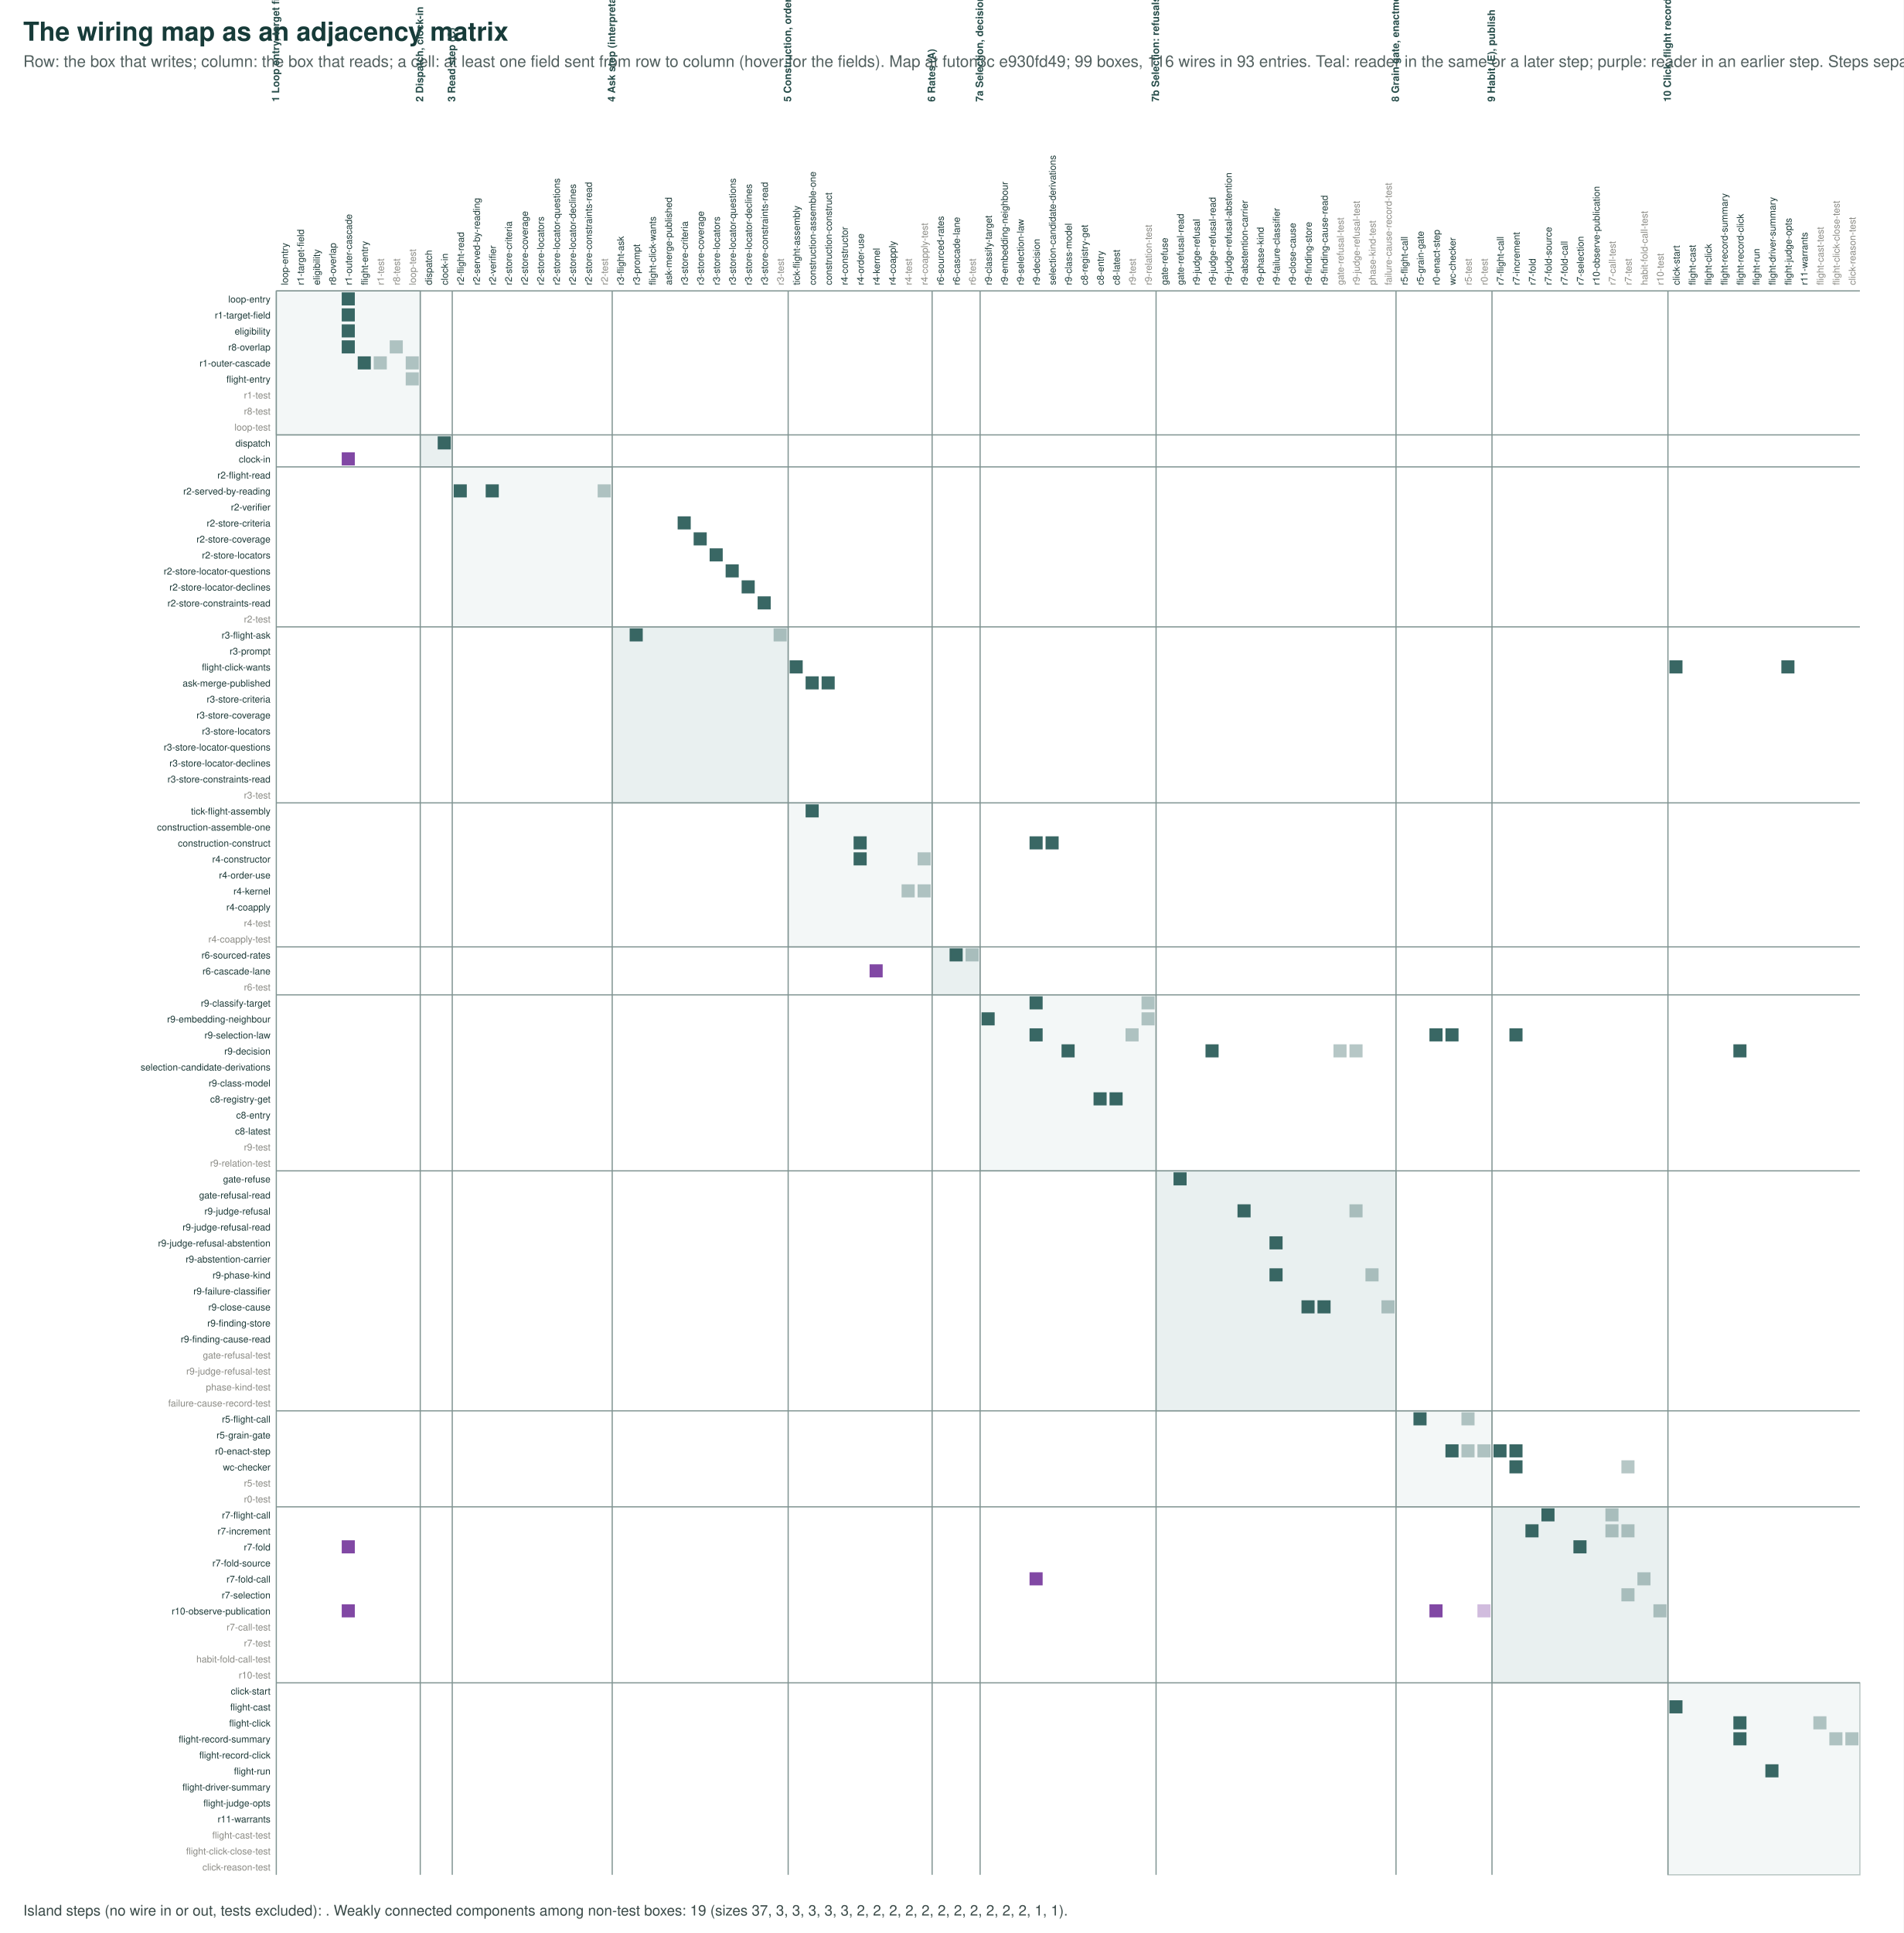
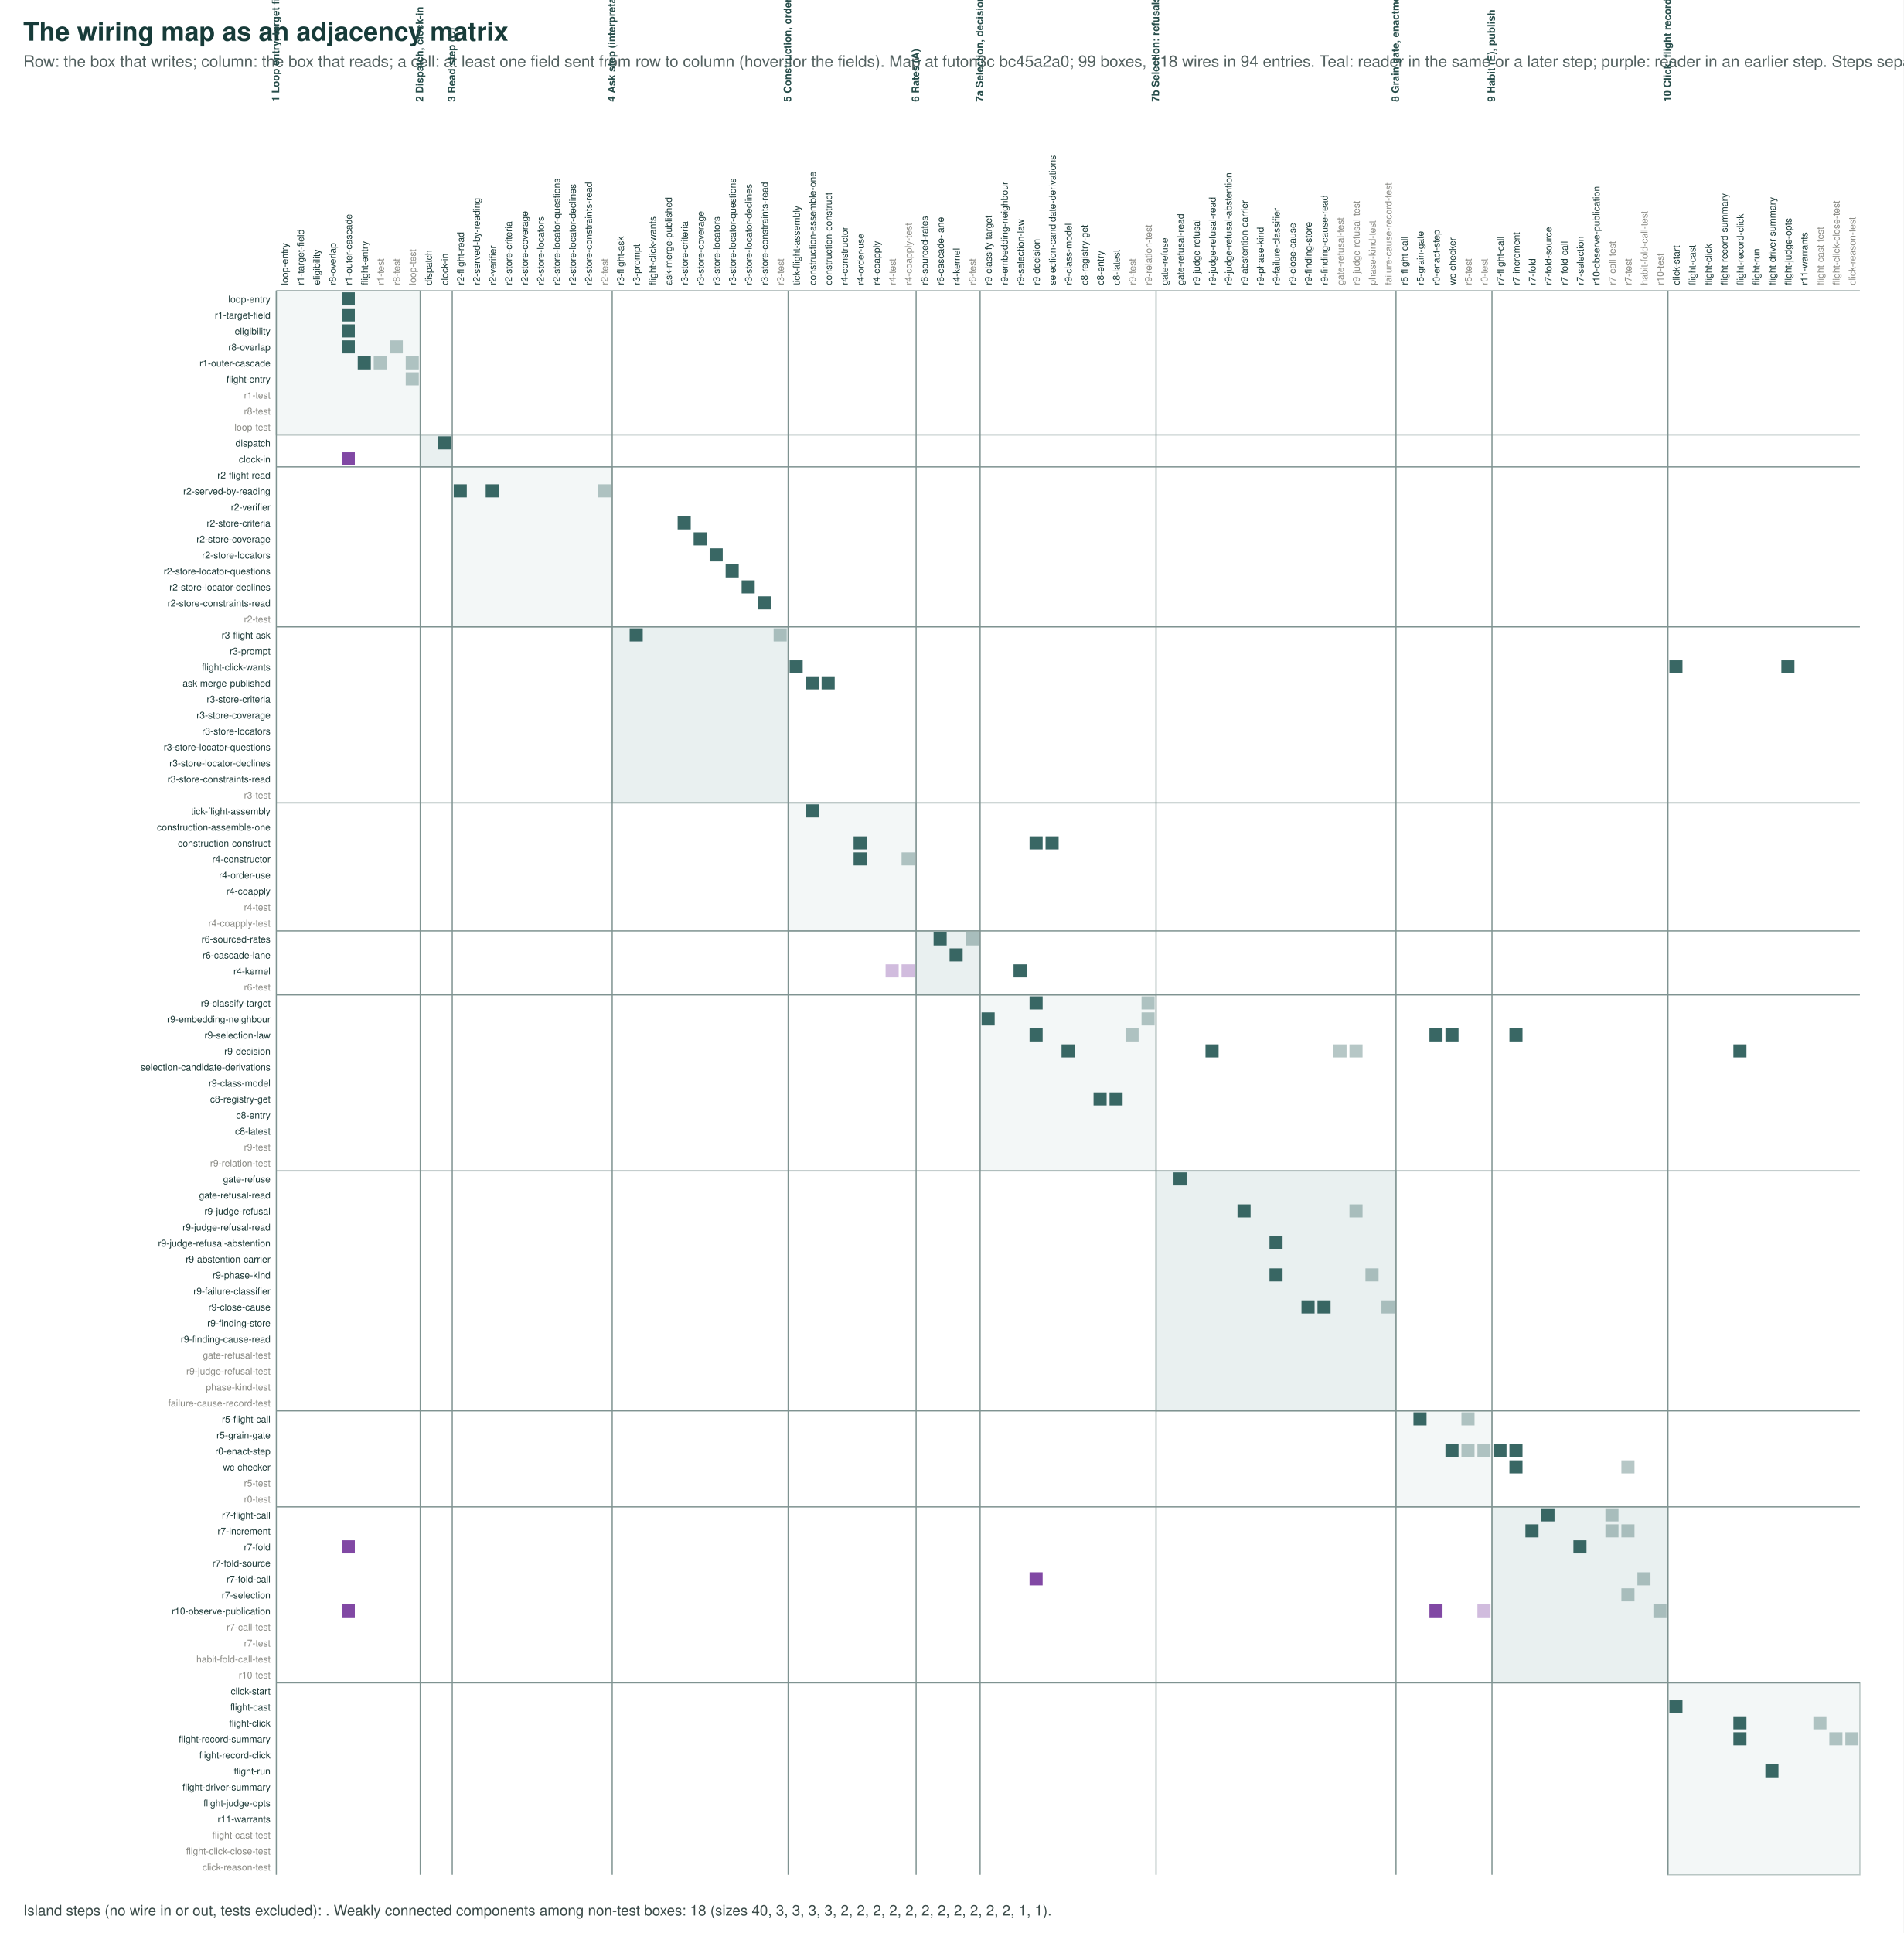
<svg xmlns="http://www.w3.org/2000/svg" width="1309" height="1329" viewBox="0 0 1309 1329" font-family="ui-sans-serif, system-ui, Helvetica, Arial, sans-serif">
  <rect width="1309" height="1329" fill="white" />
  <text x="16" y="28" font-size="18" font-weight="700" fill="#173b39">The wiring map as an adjacency matrix</text>
-   <text x="16" y="46" font-size="11" fill="#52605f">Row: the box that writes; column: the box that reads; a cell: at least one field sent from row to column (hover for the fields). Map at futon3c e930fd49; 99 boxes, 116 wires in 93 entries. Teal: reader in the same or a later step; purple: reader in an earlier step. Steps separated by lines, in flight order.</text>
+   <text x="16" y="46" font-size="11" fill="#52605f">Row: the box that writes; column: the box that reads; a cell: at least one field sent from row to column (hover for the fields). Map at futon3c bc45a2a0; 99 boxes, 118 wires in 94 entries. Teal: reader in the same or a later step; purple: reader in an earlier step. Steps separated by lines, in flight order.</text>
  <text x="186" y="208" font-size="6.5" text-anchor="end" fill="#1d3a38">loop-entry</text>
  <text x="198" y="196" font-size="6.5" fill="#1d3a38" transform="rotate(-90 198 196)">loop-entry</text>
  <text x="186" y="219" font-size="6.5" text-anchor="end" fill="#1d3a38">r1-target-field</text>
  <text x="209" y="196" font-size="6.5" fill="#1d3a38" transform="rotate(-90 209 196)">r1-target-field</text>
  <text x="186" y="230" font-size="6.5" text-anchor="end" fill="#1d3a38">eligibility</text>
  <text x="220" y="196" font-size="6.5" fill="#1d3a38" transform="rotate(-90 220 196)">eligibility</text>
  <text x="186" y="241" font-size="6.5" text-anchor="end" fill="#1d3a38">r8-overlap</text>
  <text x="231" y="196" font-size="6.5" fill="#1d3a38" transform="rotate(-90 231 196)">r8-overlap</text>
  <text x="186" y="252" font-size="6.5" text-anchor="end" fill="#1d3a38">r1-outer-cascade</text>
  <text x="242" y="196" font-size="6.5" fill="#1d3a38" transform="rotate(-90 242 196)">r1-outer-cascade</text>
  <text x="186" y="263" font-size="6.5" text-anchor="end" fill="#1d3a38">flight-entry</text>
  <text x="253" y="196" font-size="6.5" fill="#1d3a38" transform="rotate(-90 253 196)">flight-entry</text>
  <text x="186" y="274" font-size="6.5" text-anchor="end" fill="#8a8a84">r1-test</text>
  <text x="264" y="196" font-size="6.5" fill="#8a8a84" transform="rotate(-90 264 196)">r1-test</text>
  <text x="186" y="285" font-size="6.5" text-anchor="end" fill="#8a8a84">r8-test</text>
  <text x="275" y="196" font-size="6.5" fill="#8a8a84" transform="rotate(-90 275 196)">r8-test</text>
  <text x="186" y="296" font-size="6.5" text-anchor="end" fill="#8a8a84">loop-test</text>
  <text x="286" y="196" font-size="6.5" fill="#8a8a84" transform="rotate(-90 286 196)">loop-test</text>
  <text x="186" y="307" font-size="6.5" text-anchor="end" fill="#1d3a38">dispatch</text>
  <text x="297" y="196" font-size="6.5" fill="#1d3a38" transform="rotate(-90 297 196)">dispatch</text>
  <text x="186" y="318" font-size="6.5" text-anchor="end" fill="#1d3a38">clock-in</text>
  <text x="308" y="196" font-size="6.5" fill="#1d3a38" transform="rotate(-90 308 196)">clock-in</text>
  <text x="186" y="329" font-size="6.5" text-anchor="end" fill="#1d3a38">r2-flight-read</text>
  <text x="319" y="196" font-size="6.5" fill="#1d3a38" transform="rotate(-90 319 196)">r2-flight-read</text>
  <text x="186" y="340" font-size="6.5" text-anchor="end" fill="#1d3a38">r2-served-by-reading</text>
  <text x="330" y="196" font-size="6.5" fill="#1d3a38" transform="rotate(-90 330 196)">r2-served-by-reading</text>
  <text x="186" y="351" font-size="6.5" text-anchor="end" fill="#1d3a38">r2-verifier</text>
  <text x="341" y="196" font-size="6.5" fill="#1d3a38" transform="rotate(-90 341 196)">r2-verifier</text>
  <text x="186" y="362" font-size="6.5" text-anchor="end" fill="#1d3a38">r2-store-criteria</text>
  <text x="352" y="196" font-size="6.5" fill="#1d3a38" transform="rotate(-90 352 196)">r2-store-criteria</text>
  <text x="186" y="373" font-size="6.5" text-anchor="end" fill="#1d3a38">r2-store-coverage</text>
  <text x="363" y="196" font-size="6.5" fill="#1d3a38" transform="rotate(-90 363 196)">r2-store-coverage</text>
  <text x="186" y="384" font-size="6.5" text-anchor="end" fill="#1d3a38">r2-store-locators</text>
  <text x="374" y="196" font-size="6.5" fill="#1d3a38" transform="rotate(-90 374 196)">r2-store-locators</text>
  <text x="186" y="395" font-size="6.5" text-anchor="end" fill="#1d3a38">r2-store-locator-questions</text>
  <text x="385" y="196" font-size="6.5" fill="#1d3a38" transform="rotate(-90 385 196)">r2-store-locator-questions</text>
  <text x="186" y="406" font-size="6.5" text-anchor="end" fill="#1d3a38">r2-store-locator-declines</text>
  <text x="396" y="196" font-size="6.5" fill="#1d3a38" transform="rotate(-90 396 196)">r2-store-locator-declines</text>
  <text x="186" y="417" font-size="6.5" text-anchor="end" fill="#1d3a38">r2-store-constraints-read</text>
  <text x="407" y="196" font-size="6.5" fill="#1d3a38" transform="rotate(-90 407 196)">r2-store-constraints-read</text>
  <text x="186" y="428" font-size="6.5" text-anchor="end" fill="#8a8a84">r2-test</text>
  <text x="418" y="196" font-size="6.5" fill="#8a8a84" transform="rotate(-90 418 196)">r2-test</text>
  <text x="186" y="439" font-size="6.5" text-anchor="end" fill="#1d3a38">r3-flight-ask</text>
  <text x="429" y="196" font-size="6.5" fill="#1d3a38" transform="rotate(-90 429 196)">r3-flight-ask</text>
  <text x="186" y="450" font-size="6.5" text-anchor="end" fill="#1d3a38">r3-prompt</text>
  <text x="440" y="196" font-size="6.5" fill="#1d3a38" transform="rotate(-90 440 196)">r3-prompt</text>
  <text x="186" y="461" font-size="6.5" text-anchor="end" fill="#1d3a38">flight-click-wants</text>
  <text x="451" y="196" font-size="6.5" fill="#1d3a38" transform="rotate(-90 451 196)">flight-click-wants</text>
  <text x="186" y="472" font-size="6.5" text-anchor="end" fill="#1d3a38">ask-merge-published</text>
  <text x="462" y="196" font-size="6.5" fill="#1d3a38" transform="rotate(-90 462 196)">ask-merge-published</text>
  <text x="186" y="483" font-size="6.5" text-anchor="end" fill="#1d3a38">r3-store-criteria</text>
  <text x="473" y="196" font-size="6.5" fill="#1d3a38" transform="rotate(-90 473 196)">r3-store-criteria</text>
  <text x="186" y="494" font-size="6.5" text-anchor="end" fill="#1d3a38">r3-store-coverage</text>
  <text x="484" y="196" font-size="6.5" fill="#1d3a38" transform="rotate(-90 484 196)">r3-store-coverage</text>
  <text x="186" y="505" font-size="6.5" text-anchor="end" fill="#1d3a38">r3-store-locators</text>
  <text x="495" y="196" font-size="6.5" fill="#1d3a38" transform="rotate(-90 495 196)">r3-store-locators</text>
  <text x="186" y="516" font-size="6.5" text-anchor="end" fill="#1d3a38">r3-store-locator-questions</text>
  <text x="506" y="196" font-size="6.5" fill="#1d3a38" transform="rotate(-90 506 196)">r3-store-locator-questions</text>
  <text x="186" y="527" font-size="6.5" text-anchor="end" fill="#1d3a38">r3-store-locator-declines</text>
  <text x="517" y="196" font-size="6.5" fill="#1d3a38" transform="rotate(-90 517 196)">r3-store-locator-declines</text>
  <text x="186" y="538" font-size="6.5" text-anchor="end" fill="#1d3a38">r3-store-constraints-read</text>
  <text x="528" y="196" font-size="6.5" fill="#1d3a38" transform="rotate(-90 528 196)">r3-store-constraints-read</text>
  <text x="186" y="549" font-size="6.5" text-anchor="end" fill="#8a8a84">r3-test</text>
  <text x="539" y="196" font-size="6.5" fill="#8a8a84" transform="rotate(-90 539 196)">r3-test</text>
  <text x="186" y="560" font-size="6.5" text-anchor="end" fill="#1d3a38">tick-flight-assembly</text>
  <text x="550" y="196" font-size="6.5" fill="#1d3a38" transform="rotate(-90 550 196)">tick-flight-assembly</text>
  <text x="186" y="571" font-size="6.5" text-anchor="end" fill="#1d3a38">construction-assemble-one</text>
  <text x="561" y="196" font-size="6.5" fill="#1d3a38" transform="rotate(-90 561 196)">construction-assemble-one</text>
  <text x="186" y="582" font-size="6.5" text-anchor="end" fill="#1d3a38">construction-construct</text>
  <text x="572" y="196" font-size="6.5" fill="#1d3a38" transform="rotate(-90 572 196)">construction-construct</text>
  <text x="186" y="593" font-size="6.5" text-anchor="end" fill="#1d3a38">r4-constructor</text>
  <text x="583" y="196" font-size="6.5" fill="#1d3a38" transform="rotate(-90 583 196)">r4-constructor</text>
  <text x="186" y="604" font-size="6.5" text-anchor="end" fill="#1d3a38">r4-order-use</text>
  <text x="594" y="196" font-size="6.5" fill="#1d3a38" transform="rotate(-90 594 196)">r4-order-use</text>
-   <text x="186" y="615" font-size="6.5" text-anchor="end" fill="#1d3a38">r4-kernel</text>
-   <text x="605" y="196" font-size="6.5" fill="#1d3a38" transform="rotate(-90 605 196)">r4-kernel</text>
-   <text x="186" y="626" font-size="6.5" text-anchor="end" fill="#1d3a38">r4-coapply</text>
-   <text x="616" y="196" font-size="6.5" fill="#1d3a38" transform="rotate(-90 616 196)">r4-coapply</text>
-   <text x="186" y="637" font-size="6.5" text-anchor="end" fill="#8a8a84">r4-test</text>
-   <text x="627" y="196" font-size="6.5" fill="#8a8a84" transform="rotate(-90 627 196)">r4-test</text>
-   <text x="186" y="648" font-size="6.5" text-anchor="end" fill="#8a8a84">r4-coapply-test</text>
-   <text x="638" y="196" font-size="6.5" fill="#8a8a84" transform="rotate(-90 638 196)">r4-coapply-test</text>
-   <text x="186" y="659" font-size="6.5" text-anchor="end" fill="#1d3a38">r6-sourced-rates</text>
-   <text x="649" y="196" font-size="6.5" fill="#1d3a38" transform="rotate(-90 649 196)">r6-sourced-rates</text>
-   <text x="186" y="670" font-size="6.5" text-anchor="end" fill="#1d3a38">r6-cascade-lane</text>
-   <text x="660" y="196" font-size="6.5" fill="#1d3a38" transform="rotate(-90 660 196)">r6-cascade-lane</text>
+   <text x="186" y="615" font-size="6.5" text-anchor="end" fill="#1d3a38">r4-coapply</text>
+   <text x="605" y="196" font-size="6.5" fill="#1d3a38" transform="rotate(-90 605 196)">r4-coapply</text>
+   <text x="186" y="626" font-size="6.5" text-anchor="end" fill="#8a8a84">r4-test</text>
+   <text x="616" y="196" font-size="6.5" fill="#8a8a84" transform="rotate(-90 616 196)">r4-test</text>
+   <text x="186" y="637" font-size="6.5" text-anchor="end" fill="#8a8a84">r4-coapply-test</text>
+   <text x="627" y="196" font-size="6.5" fill="#8a8a84" transform="rotate(-90 627 196)">r4-coapply-test</text>
+   <text x="186" y="648" font-size="6.5" text-anchor="end" fill="#1d3a38">r6-sourced-rates</text>
+   <text x="638" y="196" font-size="6.5" fill="#1d3a38" transform="rotate(-90 638 196)">r6-sourced-rates</text>
+   <text x="186" y="659" font-size="6.5" text-anchor="end" fill="#1d3a38">r6-cascade-lane</text>
+   <text x="649" y="196" font-size="6.5" fill="#1d3a38" transform="rotate(-90 649 196)">r6-cascade-lane</text>
+   <text x="186" y="670" font-size="6.5" text-anchor="end" fill="#1d3a38">r4-kernel</text>
+   <text x="660" y="196" font-size="6.5" fill="#1d3a38" transform="rotate(-90 660 196)">r4-kernel</text>
  <text x="186" y="681" font-size="6.5" text-anchor="end" fill="#8a8a84">r6-test</text>
  <text x="671" y="196" font-size="6.5" fill="#8a8a84" transform="rotate(-90 671 196)">r6-test</text>
  <text x="186" y="692" font-size="6.5" text-anchor="end" fill="#1d3a38">r9-classify-target</text>
  <text x="682" y="196" font-size="6.5" fill="#1d3a38" transform="rotate(-90 682 196)">r9-classify-target</text>
  <text x="186" y="703" font-size="6.5" text-anchor="end" fill="#1d3a38">r9-embedding-neighbour</text>
  <text x="693" y="196" font-size="6.5" fill="#1d3a38" transform="rotate(-90 693 196)">r9-embedding-neighbour</text>
  <text x="186" y="714" font-size="6.5" text-anchor="end" fill="#1d3a38">r9-selection-law</text>
  <text x="704" y="196" font-size="6.5" fill="#1d3a38" transform="rotate(-90 704 196)">r9-selection-law</text>
  <text x="186" y="725" font-size="6.5" text-anchor="end" fill="#1d3a38">r9-decision</text>
  <text x="715" y="196" font-size="6.5" fill="#1d3a38" transform="rotate(-90 715 196)">r9-decision</text>
  <text x="186" y="736" font-size="6.5" text-anchor="end" fill="#1d3a38">selection-candidate-derivations</text>
  <text x="726" y="196" font-size="6.5" fill="#1d3a38" transform="rotate(-90 726 196)">selection-candidate-derivations</text>
  <text x="186" y="747" font-size="6.5" text-anchor="end" fill="#1d3a38">r9-class-model</text>
  <text x="737" y="196" font-size="6.5" fill="#1d3a38" transform="rotate(-90 737 196)">r9-class-model</text>
  <text x="186" y="758" font-size="6.5" text-anchor="end" fill="#1d3a38">c8-registry-get</text>
  <text x="748" y="196" font-size="6.5" fill="#1d3a38" transform="rotate(-90 748 196)">c8-registry-get</text>
  <text x="186" y="769" font-size="6.5" text-anchor="end" fill="#1d3a38">c8-entry</text>
  <text x="759" y="196" font-size="6.5" fill="#1d3a38" transform="rotate(-90 759 196)">c8-entry</text>
  <text x="186" y="780" font-size="6.5" text-anchor="end" fill="#1d3a38">c8-latest</text>
  <text x="770" y="196" font-size="6.5" fill="#1d3a38" transform="rotate(-90 770 196)">c8-latest</text>
  <text x="186" y="791" font-size="6.5" text-anchor="end" fill="#8a8a84">r9-test</text>
  <text x="781" y="196" font-size="6.5" fill="#8a8a84" transform="rotate(-90 781 196)">r9-test</text>
  <text x="186" y="802" font-size="6.5" text-anchor="end" fill="#8a8a84">r9-relation-test</text>
  <text x="792" y="196" font-size="6.5" fill="#8a8a84" transform="rotate(-90 792 196)">r9-relation-test</text>
  <text x="186" y="813" font-size="6.5" text-anchor="end" fill="#1d3a38">gate-refuse</text>
  <text x="803" y="196" font-size="6.5" fill="#1d3a38" transform="rotate(-90 803 196)">gate-refuse</text>
  <text x="186" y="824" font-size="6.5" text-anchor="end" fill="#1d3a38">gate-refusal-read</text>
  <text x="814" y="196" font-size="6.5" fill="#1d3a38" transform="rotate(-90 814 196)">gate-refusal-read</text>
  <text x="186" y="835" font-size="6.5" text-anchor="end" fill="#1d3a38">r9-judge-refusal</text>
  <text x="825" y="196" font-size="6.5" fill="#1d3a38" transform="rotate(-90 825 196)">r9-judge-refusal</text>
  <text x="186" y="846" font-size="6.5" text-anchor="end" fill="#1d3a38">r9-judge-refusal-read</text>
  <text x="836" y="196" font-size="6.5" fill="#1d3a38" transform="rotate(-90 836 196)">r9-judge-refusal-read</text>
  <text x="186" y="857" font-size="6.5" text-anchor="end" fill="#1d3a38">r9-judge-refusal-abstention</text>
  <text x="847" y="196" font-size="6.5" fill="#1d3a38" transform="rotate(-90 847 196)">r9-judge-refusal-abstention</text>
  <text x="186" y="868" font-size="6.5" text-anchor="end" fill="#1d3a38">r9-abstention-carrier</text>
  <text x="858" y="196" font-size="6.5" fill="#1d3a38" transform="rotate(-90 858 196)">r9-abstention-carrier</text>
  <text x="186" y="879" font-size="6.5" text-anchor="end" fill="#1d3a38">r9-phase-kind</text>
  <text x="869" y="196" font-size="6.5" fill="#1d3a38" transform="rotate(-90 869 196)">r9-phase-kind</text>
  <text x="186" y="890" font-size="6.5" text-anchor="end" fill="#1d3a38">r9-failure-classifier</text>
  <text x="880" y="196" font-size="6.5" fill="#1d3a38" transform="rotate(-90 880 196)">r9-failure-classifier</text>
  <text x="186" y="901" font-size="6.5" text-anchor="end" fill="#1d3a38">r9-close-cause</text>
  <text x="891" y="196" font-size="6.5" fill="#1d3a38" transform="rotate(-90 891 196)">r9-close-cause</text>
  <text x="186" y="912" font-size="6.5" text-anchor="end" fill="#1d3a38">r9-finding-store</text>
  <text x="902" y="196" font-size="6.5" fill="#1d3a38" transform="rotate(-90 902 196)">r9-finding-store</text>
  <text x="186" y="923" font-size="6.5" text-anchor="end" fill="#1d3a38">r9-finding-cause-read</text>
  <text x="913" y="196" font-size="6.5" fill="#1d3a38" transform="rotate(-90 913 196)">r9-finding-cause-read</text>
  <text x="186" y="934" font-size="6.5" text-anchor="end" fill="#8a8a84">gate-refusal-test</text>
  <text x="924" y="196" font-size="6.5" fill="#8a8a84" transform="rotate(-90 924 196)">gate-refusal-test</text>
  <text x="186" y="945" font-size="6.5" text-anchor="end" fill="#8a8a84">r9-judge-refusal-test</text>
  <text x="935" y="196" font-size="6.5" fill="#8a8a84" transform="rotate(-90 935 196)">r9-judge-refusal-test</text>
  <text x="186" y="956" font-size="6.5" text-anchor="end" fill="#8a8a84">phase-kind-test</text>
  <text x="946" y="196" font-size="6.5" fill="#8a8a84" transform="rotate(-90 946 196)">phase-kind-test</text>
  <text x="186" y="967" font-size="6.5" text-anchor="end" fill="#8a8a84">failure-cause-record-test</text>
  <text x="957" y="196" font-size="6.5" fill="#8a8a84" transform="rotate(-90 957 196)">failure-cause-record-test</text>
  <text x="186" y="978" font-size="6.5" text-anchor="end" fill="#1d3a38">r5-flight-call</text>
  <text x="968" y="196" font-size="6.5" fill="#1d3a38" transform="rotate(-90 968 196)">r5-flight-call</text>
  <text x="186" y="989" font-size="6.5" text-anchor="end" fill="#1d3a38">r5-grain-gate</text>
  <text x="979" y="196" font-size="6.5" fill="#1d3a38" transform="rotate(-90 979 196)">r5-grain-gate</text>
  <text x="186" y="1000" font-size="6.5" text-anchor="end" fill="#1d3a38">r0-enact-step</text>
  <text x="990" y="196" font-size="6.5" fill="#1d3a38" transform="rotate(-90 990 196)">r0-enact-step</text>
  <text x="186" y="1011" font-size="6.5" text-anchor="end" fill="#1d3a38">wc-checker</text>
  <text x="1001" y="196" font-size="6.5" fill="#1d3a38" transform="rotate(-90 1001 196)">wc-checker</text>
  <text x="186" y="1022" font-size="6.5" text-anchor="end" fill="#8a8a84">r5-test</text>
  <text x="1012" y="196" font-size="6.5" fill="#8a8a84" transform="rotate(-90 1012 196)">r5-test</text>
  <text x="186" y="1033" font-size="6.5" text-anchor="end" fill="#8a8a84">r0-test</text>
  <text x="1023" y="196" font-size="6.5" fill="#8a8a84" transform="rotate(-90 1023 196)">r0-test</text>
  <text x="186" y="1044" font-size="6.5" text-anchor="end" fill="#1d3a38">r7-flight-call</text>
  <text x="1034" y="196" font-size="6.5" fill="#1d3a38" transform="rotate(-90 1034 196)">r7-flight-call</text>
  <text x="186" y="1055" font-size="6.5" text-anchor="end" fill="#1d3a38">r7-increment</text>
  <text x="1045" y="196" font-size="6.5" fill="#1d3a38" transform="rotate(-90 1045 196)">r7-increment</text>
  <text x="186" y="1066" font-size="6.5" text-anchor="end" fill="#1d3a38">r7-fold</text>
  <text x="1056" y="196" font-size="6.5" fill="#1d3a38" transform="rotate(-90 1056 196)">r7-fold</text>
  <text x="186" y="1077" font-size="6.5" text-anchor="end" fill="#1d3a38">r7-fold-source</text>
  <text x="1067" y="196" font-size="6.5" fill="#1d3a38" transform="rotate(-90 1067 196)">r7-fold-source</text>
  <text x="186" y="1088" font-size="6.5" text-anchor="end" fill="#1d3a38">r7-fold-call</text>
  <text x="1078" y="196" font-size="6.5" fill="#1d3a38" transform="rotate(-90 1078 196)">r7-fold-call</text>
  <text x="186" y="1099" font-size="6.5" text-anchor="end" fill="#1d3a38">r7-selection</text>
  <text x="1089" y="196" font-size="6.5" fill="#1d3a38" transform="rotate(-90 1089 196)">r7-selection</text>
  <text x="186" y="1110" font-size="6.5" text-anchor="end" fill="#1d3a38">r10-observe-publication</text>
  <text x="1100" y="196" font-size="6.5" fill="#1d3a38" transform="rotate(-90 1100 196)">r10-observe-publication</text>
  <text x="186" y="1121" font-size="6.5" text-anchor="end" fill="#8a8a84">r7-call-test</text>
  <text x="1111" y="196" font-size="6.5" fill="#8a8a84" transform="rotate(-90 1111 196)">r7-call-test</text>
  <text x="186" y="1132" font-size="6.5" text-anchor="end" fill="#8a8a84">r7-test</text>
  <text x="1122" y="196" font-size="6.5" fill="#8a8a84" transform="rotate(-90 1122 196)">r7-test</text>
  <text x="186" y="1143" font-size="6.5" text-anchor="end" fill="#8a8a84">habit-fold-call-test</text>
  <text x="1133" y="196" font-size="6.5" fill="#8a8a84" transform="rotate(-90 1133 196)">habit-fold-call-test</text>
  <text x="186" y="1154" font-size="6.5" text-anchor="end" fill="#8a8a84">r10-test</text>
  <text x="1144" y="196" font-size="6.5" fill="#8a8a84" transform="rotate(-90 1144 196)">r10-test</text>
  <text x="186" y="1165" font-size="6.5" text-anchor="end" fill="#1d3a38">click-start</text>
  <text x="1155" y="196" font-size="6.5" fill="#1d3a38" transform="rotate(-90 1155 196)">click-start</text>
  <text x="186" y="1176" font-size="6.5" text-anchor="end" fill="#1d3a38">flight-cast</text>
  <text x="1166" y="196" font-size="6.5" fill="#1d3a38" transform="rotate(-90 1166 196)">flight-cast</text>
  <text x="186" y="1187" font-size="6.5" text-anchor="end" fill="#1d3a38">flight-click</text>
  <text x="1177" y="196" font-size="6.5" fill="#1d3a38" transform="rotate(-90 1177 196)">flight-click</text>
  <text x="186" y="1198" font-size="6.5" text-anchor="end" fill="#1d3a38">flight-record-summary</text>
  <text x="1188" y="196" font-size="6.5" fill="#1d3a38" transform="rotate(-90 1188 196)">flight-record-summary</text>
  <text x="186" y="1209" font-size="6.5" text-anchor="end" fill="#1d3a38">flight-record-click</text>
  <text x="1199" y="196" font-size="6.5" fill="#1d3a38" transform="rotate(-90 1199 196)">flight-record-click</text>
  <text x="186" y="1220" font-size="6.5" text-anchor="end" fill="#1d3a38">flight-run</text>
  <text x="1210" y="196" font-size="6.5" fill="#1d3a38" transform="rotate(-90 1210 196)">flight-run</text>
  <text x="186" y="1231" font-size="6.5" text-anchor="end" fill="#1d3a38">flight-driver-summary</text>
  <text x="1221" y="196" font-size="6.5" fill="#1d3a38" transform="rotate(-90 1221 196)">flight-driver-summary</text>
  <text x="186" y="1242" font-size="6.5" text-anchor="end" fill="#1d3a38">flight-judge-opts</text>
  <text x="1232" y="196" font-size="6.5" fill="#1d3a38" transform="rotate(-90 1232 196)">flight-judge-opts</text>
  <text x="186" y="1253" font-size="6.5" text-anchor="end" fill="#1d3a38">r11-warrants</text>
  <text x="1243" y="196" font-size="6.5" fill="#1d3a38" transform="rotate(-90 1243 196)">r11-warrants</text>
  <text x="186" y="1264" font-size="6.5" text-anchor="end" fill="#8a8a84">flight-cast-test</text>
  <text x="1254" y="196" font-size="6.5" fill="#8a8a84" transform="rotate(-90 1254 196)">flight-cast-test</text>
  <text x="186" y="1275" font-size="6.5" text-anchor="end" fill="#8a8a84">flight-click-close-test</text>
  <text x="1265" y="196" font-size="6.5" fill="#8a8a84" transform="rotate(-90 1265 196)">flight-click-close-test</text>
  <text x="186" y="1286" font-size="6.5" text-anchor="end" fill="#8a8a84">click-reason-test</text>
  <text x="1276" y="196" font-size="6.5" fill="#8a8a84" transform="rotate(-90 1276 196)">click-reason-test</text>
  <rect x="190" y="200" width="99" height="99" fill="#f3f7f7" stroke="#b9c6c4" stroke-width="0.8" />
  <line x1="190" y1="200" x2="190" y2="1289" stroke="#7f9391" stroke-width="0.8" />
  <line x1="190" y1="200" x2="1279" y2="200" stroke="#7f9391" stroke-width="0.8" />
  <text x="192" y="70" font-size="7" font-weight="700" fill="#274d4a" transform="rotate(-90 192 70)">1 Loop entry, target field</text>
  <rect x="289" y="299" width="22" height="22" fill="#e9f0f0" stroke="#b9c6c4" stroke-width="0.8" />
  <line x1="289" y1="200" x2="289" y2="1289" stroke="#7f9391" stroke-width="0.8" />
  <line x1="190" y1="299" x2="1279" y2="299" stroke="#7f9391" stroke-width="0.8" />
  <text x="291" y="70" font-size="7" font-weight="700" fill="#274d4a" transform="rotate(-90 291 70)">2 Dispatch, clock-in</text>
  <rect x="311" y="321" width="110" height="110" fill="#f3f7f7" stroke="#b9c6c4" stroke-width="0.8" />
  <line x1="311" y1="200" x2="311" y2="1289" stroke="#7f9391" stroke-width="0.8" />
  <line x1="190" y1="321" x2="1279" y2="321" stroke="#7f9391" stroke-width="0.8" />
  <text x="313" y="70" font-size="7" font-weight="700" fill="#274d4a" transform="rotate(-90 313 70)">3 Read step (C)</text>
  <rect x="421" y="431" width="121" height="121" fill="#e9f0f0" stroke="#b9c6c4" stroke-width="0.8" />
  <line x1="421" y1="200" x2="421" y2="1289" stroke="#7f9391" stroke-width="0.8" />
  <line x1="190" y1="431" x2="1279" y2="431" stroke="#7f9391" stroke-width="0.8" />
  <text x="423" y="70" font-size="7" font-weight="700" fill="#274d4a" transform="rotate(-90 423 70)">4 Ask step (interpretation)</text>
-   <rect x="542" y="552" width="99" height="99" fill="#f3f7f7" stroke="#b9c6c4" stroke-width="0.8" />
+   <rect x="542" y="552" width="88" height="88" fill="#f3f7f7" stroke="#b9c6c4" stroke-width="0.8" />
  <line x1="542" y1="200" x2="542" y2="1289" stroke="#7f9391" stroke-width="0.8" />
  <line x1="190" y1="552" x2="1279" y2="552" stroke="#7f9391" stroke-width="0.8" />
  <text x="544" y="70" font-size="7" font-weight="700" fill="#274d4a" transform="rotate(-90 544 70)">5 Construction, order</text>
-   <rect x="641" y="651" width="33" height="33" fill="#e9f0f0" stroke="#b9c6c4" stroke-width="0.8" />
-   <line x1="641" y1="200" x2="641" y2="1289" stroke="#7f9391" stroke-width="0.8" />
-   <line x1="190" y1="651" x2="1279" y2="651" stroke="#7f9391" stroke-width="0.8" />
-   <text x="643" y="70" font-size="7" font-weight="700" fill="#274d4a" transform="rotate(-90 643 70)">6 Rates (A)</text>
+   <rect x="630" y="640" width="44" height="44" fill="#e9f0f0" stroke="#b9c6c4" stroke-width="0.8" />
+   <line x1="630" y1="200" x2="630" y2="1289" stroke="#7f9391" stroke-width="0.8" />
+   <line x1="190" y1="640" x2="1279" y2="640" stroke="#7f9391" stroke-width="0.8" />
+   <text x="632" y="70" font-size="7" font-weight="700" fill="#274d4a" transform="rotate(-90 632 70)">6 Rates (A)</text>
  <rect x="674" y="684" width="121" height="121" fill="#f3f7f7" stroke="#b9c6c4" stroke-width="0.8" />
  <line x1="674" y1="200" x2="674" y2="1289" stroke="#7f9391" stroke-width="0.8" />
  <line x1="190" y1="684" x2="1279" y2="684" stroke="#7f9391" stroke-width="0.8" />
  <text x="676" y="70" font-size="7" font-weight="700" fill="#274d4a" transform="rotate(-90 676 70)">7a Selection, decision, regist</text>
  <rect x="795" y="805" width="165" height="165" fill="#e9f0f0" stroke="#b9c6c4" stroke-width="0.8" />
  <line x1="795" y1="200" x2="795" y2="1289" stroke="#7f9391" stroke-width="0.8" />
  <line x1="190" y1="805" x2="1279" y2="805" stroke="#7f9391" stroke-width="0.8" />
  <text x="797" y="70" font-size="7" font-weight="700" fill="#274d4a" transform="rotate(-90 797 70)">7b Selection: refusals, failur</text>
  <rect x="960" y="970" width="66" height="66" fill="#f3f7f7" stroke="#b9c6c4" stroke-width="0.8" />
  <line x1="960" y1="200" x2="960" y2="1289" stroke="#7f9391" stroke-width="0.8" />
  <line x1="190" y1="970" x2="1279" y2="970" stroke="#7f9391" stroke-width="0.8" />
  <text x="962" y="70" font-size="7" font-weight="700" fill="#274d4a" transform="rotate(-90 962 70)">8 Grain gate, enactment, W_c</text>
  <rect x="1026" y="1036" width="121" height="121" fill="#e9f0f0" stroke="#b9c6c4" stroke-width="0.8" />
  <line x1="1026" y1="200" x2="1026" y2="1289" stroke="#7f9391" stroke-width="0.8" />
  <line x1="190" y1="1036" x2="1279" y2="1036" stroke="#7f9391" stroke-width="0.8" />
  <text x="1028" y="70" font-size="7" font-weight="700" fill="#274d4a" transform="rotate(-90 1028 70)">9 Habit (E), publish</text>
  <rect x="1147" y="1157" width="132" height="132" fill="#f3f7f7" stroke="#b9c6c4" stroke-width="0.8" />
  <line x1="1147" y1="200" x2="1147" y2="1289" stroke="#7f9391" stroke-width="0.8" />
  <line x1="190" y1="1157" x2="1279" y2="1157" stroke="#7f9391" stroke-width="0.8" />
  <text x="1149" y="70" font-size="7" font-weight="700" fill="#274d4a" transform="rotate(-90 1149 70)">10 Click, flight record</text>
  <rect x="1192" y="718" width="9" height="9" fill="#2f5f5c" opacity="0.95" />
  <rect x="1192" y="1180" width="9" height="9" fill="#2f5f5c" opacity="0.95" />
  <rect x="268" y="234" width="9" height="9" fill="#2f5f5c" opacity="0.35" />
  <rect x="675" y="696" width="9" height="9" fill="#2f5f5c" opacity="0.95" />
  <rect x="1082" y="1059" width="9" height="9" fill="#2f5f5c" opacity="0.95" />
  <rect x="1038" y="1004" width="9" height="9" fill="#2f5f5c" opacity="0.95" />
  <rect x="785" y="696" width="9" height="9" fill="#2f5f5c" opacity="0.35" />
  <rect x="532" y="432" width="9" height="9" fill="#2f5f5c" opacity="0.35" />
  <rect x="708" y="707" width="9" height="9" fill="#2f5f5c" opacity="0.95" />
  <rect x="1115" y="1048" width="9" height="9" fill="#2f5f5c" opacity="0.35" />
  <rect x="1115" y="1092" width="9" height="9" fill="#2f5f5c" opacity="0.35" />
  <rect x="972" y="971" width="9" height="9" fill="#2f5f5c" opacity="0.95" />
-   <rect x="631" y="586" width="9" height="9" fill="#2f5f5c" opacity="0.35" />
+   <rect x="620" y="586" width="9" height="9" fill="#2f5f5c" opacity="0.35" />
  <rect x="1104" y="1048" width="9" height="9" fill="#2f5f5c" opacity="0.35" />
  <rect x="543" y="454" width="9" height="9" fill="#2f5f5c" opacity="0.95" />
  <rect x="587" y="586" width="9" height="9" fill="#2f5f5c" opacity="0.95" />
  <rect x="873" y="850" width="9" height="9" fill="#2f5f5c" opacity="0.95" />
  <rect x="752" y="751" width="9" height="9" fill="#2f5f5c" opacity="0.95" />
  <rect x="587" y="575" width="9" height="9" fill="#2f5f5c" opacity="0.95" />
  <rect x="554" y="465" width="9" height="9" fill="#2f5f5c" opacity="0.95" />
  <rect x="1049" y="1048" width="9" height="9" fill="#2f5f5c" opacity="0.95" />
  <rect x="477" y="366" width="9" height="9" fill="#2f5f5c" opacity="0.95" />
  <rect x="719" y="575" width="9" height="9" fill="#2f5f5c" opacity="0.95" />
  <rect x="917" y="718" width="9" height="9" fill="#2f5f5c" opacity="0.35" />
  <rect x="1269" y="1191" width="9" height="9" fill="#2f5f5c" opacity="0.35" />
  <rect x="774" y="707" width="9" height="9" fill="#2f5f5c" opacity="0.35" />
  <rect x="1104" y="1037" width="9" height="9" fill="#2f5f5c" opacity="0.35" />
-   <rect x="664" y="652" width="9" height="9" fill="#2f5f5c" opacity="0.35" />
+   <rect x="664" y="641" width="9" height="9" fill="#2f5f5c" opacity="0.35" />
  <rect x="1148" y="454" width="9" height="9" fill="#2f5f5c" opacity="0.95" />
  <rect x="554" y="553" width="9" height="9" fill="#2f5f5c" opacity="0.95" />
-   <rect x="620" y="608" width="9" height="9" fill="#2f5f5c" opacity="0.35" />
+   <rect x="609" y="663" width="9" height="9" fill="#7b3fa0" opacity="0.35" />
  <rect x="1038" y="993" width="9" height="9" fill="#2f5f5c" opacity="0.95" />
  <rect x="1247" y="1180" width="9" height="9" fill="#2f5f5c" opacity="0.35" />
  <rect x="235" y="212" width="9" height="9" fill="#2f5f5c" opacity="0.95" />
  <rect x="807" y="806" width="9" height="9" fill="#2f5f5c" opacity="0.95" />
  <rect x="521" y="410" width="9" height="9" fill="#2f5f5c" opacity="0.95" />
  <rect x="1137" y="1103" width="9" height="9" fill="#2f5f5c" opacity="0.35" />
  <rect x="312" y="333" width="9" height="9" fill="#2f5f5c" opacity="0.95" />
  <rect x="235" y="1103" width="9" height="9" fill="#7b3fa0" opacity="0.95" />
  <rect x="279" y="245" width="9" height="9" fill="#2f5f5c" opacity="0.35" />
  <rect x="1016" y="993" width="9" height="9" fill="#2f5f5c" opacity="0.35" />
  <rect x="466" y="355" width="9" height="9" fill="#2f5f5c" opacity="0.95" />
  <rect x="246" y="245" width="9" height="9" fill="#2f5f5c" opacity="0.95" />
  <rect x="994" y="707" width="9" height="9" fill="#2f5f5c" opacity="0.95" />
  <rect x="334" y="333" width="9" height="9" fill="#2f5f5c" opacity="0.95" />
  <rect x="488" y="377" width="9" height="9" fill="#2f5f5c" opacity="0.95" />
  <rect x="1214" y="1213" width="9" height="9" fill="#2f5f5c" opacity="0.95" />
  <rect x="1038" y="707" width="9" height="9" fill="#2f5f5c" opacity="0.95" />
  <rect x="983" y="707" width="9" height="9" fill="#2f5f5c" opacity="0.95" />
-   <rect x="598" y="663" width="9" height="9" fill="#7b3fa0" opacity="0.95" />
+   <rect x="653" y="652" width="9" height="9" fill="#2f5f5c" opacity="0.95" />
  <rect x="235" y="311" width="9" height="9" fill="#7b3fa0" opacity="0.95" />
  <rect x="1005" y="971" width="9" height="9" fill="#2f5f5c" opacity="0.35" />
  <rect x="950" y="894" width="9" height="9" fill="#2f5f5c" opacity="0.35" />
  <rect x="1016" y="1103" width="9" height="9" fill="#7b3fa0" opacity="0.35" />
  <rect x="928" y="718" width="9" height="9" fill="#2f5f5c" opacity="0.35" />
  <rect x="708" y="685" width="9" height="9" fill="#2f5f5c" opacity="0.95" />
  <rect x="851" y="828" width="9" height="9" fill="#2f5f5c" opacity="0.95" />
-   <rect x="653" y="652" width="9" height="9" fill="#2f5f5c" opacity="0.95" />
+   <rect x="642" y="641" width="9" height="9" fill="#2f5f5c" opacity="0.95" />
  <rect x="1060" y="1037" width="9" height="9" fill="#2f5f5c" opacity="0.95" />
  <rect x="1148" y="1169" width="9" height="9" fill="#2f5f5c" opacity="0.95" />
  <rect x="763" y="751" width="9" height="9" fill="#2f5f5c" opacity="0.95" />
  <rect x="1258" y="1191" width="9" height="9" fill="#2f5f5c" opacity="0.35" />
  <rect x="510" y="399" width="9" height="9" fill="#2f5f5c" opacity="0.95" />
-   <rect x="631" y="608" width="9" height="9" fill="#2f5f5c" opacity="0.35" />
+   <rect x="620" y="663" width="9" height="9" fill="#7b3fa0" opacity="0.35" />
  <rect x="708" y="1081" width="9" height="9" fill="#7b3fa0" opacity="0.95" />
+   <rect x="697" y="663" width="9" height="9" fill="#2f5f5c" opacity="0.95" />
  <rect x="1115" y="1004" width="9" height="9" fill="#2f5f5c" opacity="0.35" />
  <rect x="983" y="1103" width="9" height="9" fill="#7b3fa0" opacity="0.95" />
  <rect x="257" y="245" width="9" height="9" fill="#2f5f5c" opacity="0.35" />
  <rect x="235" y="234" width="9" height="9" fill="#2f5f5c" opacity="0.95" />
  <rect x="411" y="333" width="9" height="9" fill="#2f5f5c" opacity="0.35" />
  <rect x="279" y="256" width="9" height="9" fill="#2f5f5c" opacity="0.35" />
  <rect x="829" y="718" width="9" height="9" fill="#2f5f5c" opacity="0.95" />
  <rect x="235" y="223" width="9" height="9" fill="#2f5f5c" opacity="0.95" />
  <rect x="906" y="894" width="9" height="9" fill="#2f5f5c" opacity="0.95" />
  <rect x="994" y="993" width="9" height="9" fill="#2f5f5c" opacity="0.95" />
  <rect x="873" y="872" width="9" height="9" fill="#2f5f5c" opacity="0.95" />
  <rect x="301" y="300" width="9" height="9" fill="#2f5f5c" opacity="0.95" />
  <rect x="433" y="432" width="9" height="9" fill="#2f5f5c" opacity="0.95" />
  <rect x="939" y="872" width="9" height="9" fill="#2f5f5c" opacity="0.35" />
  <rect x="235" y="201" width="9" height="9" fill="#2f5f5c" opacity="0.95" />
  <rect x="708" y="575" width="9" height="9" fill="#2f5f5c" opacity="0.95" />
  <rect x="1005" y="993" width="9" height="9" fill="#2f5f5c" opacity="0.35" />
  <rect x="785" y="685" width="9" height="9" fill="#2f5f5c" opacity="0.35" />
  <rect x="1192" y="1191" width="9" height="9" fill="#2f5f5c" opacity="0.95" />
  <rect x="565" y="465" width="9" height="9" fill="#2f5f5c" opacity="0.95" />
  <rect x="1027" y="993" width="9" height="9" fill="#2f5f5c" opacity="0.95" />
  <rect x="1126" y="1081" width="9" height="9" fill="#2f5f5c" opacity="0.35" />
  <rect x="499" y="388" width="9" height="9" fill="#2f5f5c" opacity="0.95" />
  <rect x="730" y="718" width="9" height="9" fill="#2f5f5c" opacity="0.95" />
  <rect x="1225" y="454" width="9" height="9" fill="#2f5f5c" opacity="0.95" />
  <rect x="895" y="894" width="9" height="9" fill="#2f5f5c" opacity="0.95" />
  <rect x="235" y="1059" width="9" height="9" fill="#7b3fa0" opacity="0.95" />
  <rect x="928" y="828" width="9" height="9" fill="#2f5f5c" opacity="0.35" />
-   <text x="16" y="1317" font-size="10" fill="#3a4a48">Island steps (no wire in or out, tests excluded): . Weakly connected components among non-test boxes: 19 (sizes 37, 3, 3, 3, 3, 3, 2, 2, 2, 2, 2, 2, 2, 2, 2, 2, 2, 1, 1).</text>
+   <text x="16" y="1317" font-size="10" fill="#3a4a48">Island steps (no wire in or out, tests excluded): . Weakly connected components among non-test boxes: 18 (sizes 40, 3, 3, 3, 3, 2, 2, 2, 2, 2, 2, 2, 2, 2, 2, 2, 1, 1).</text>
</svg>
